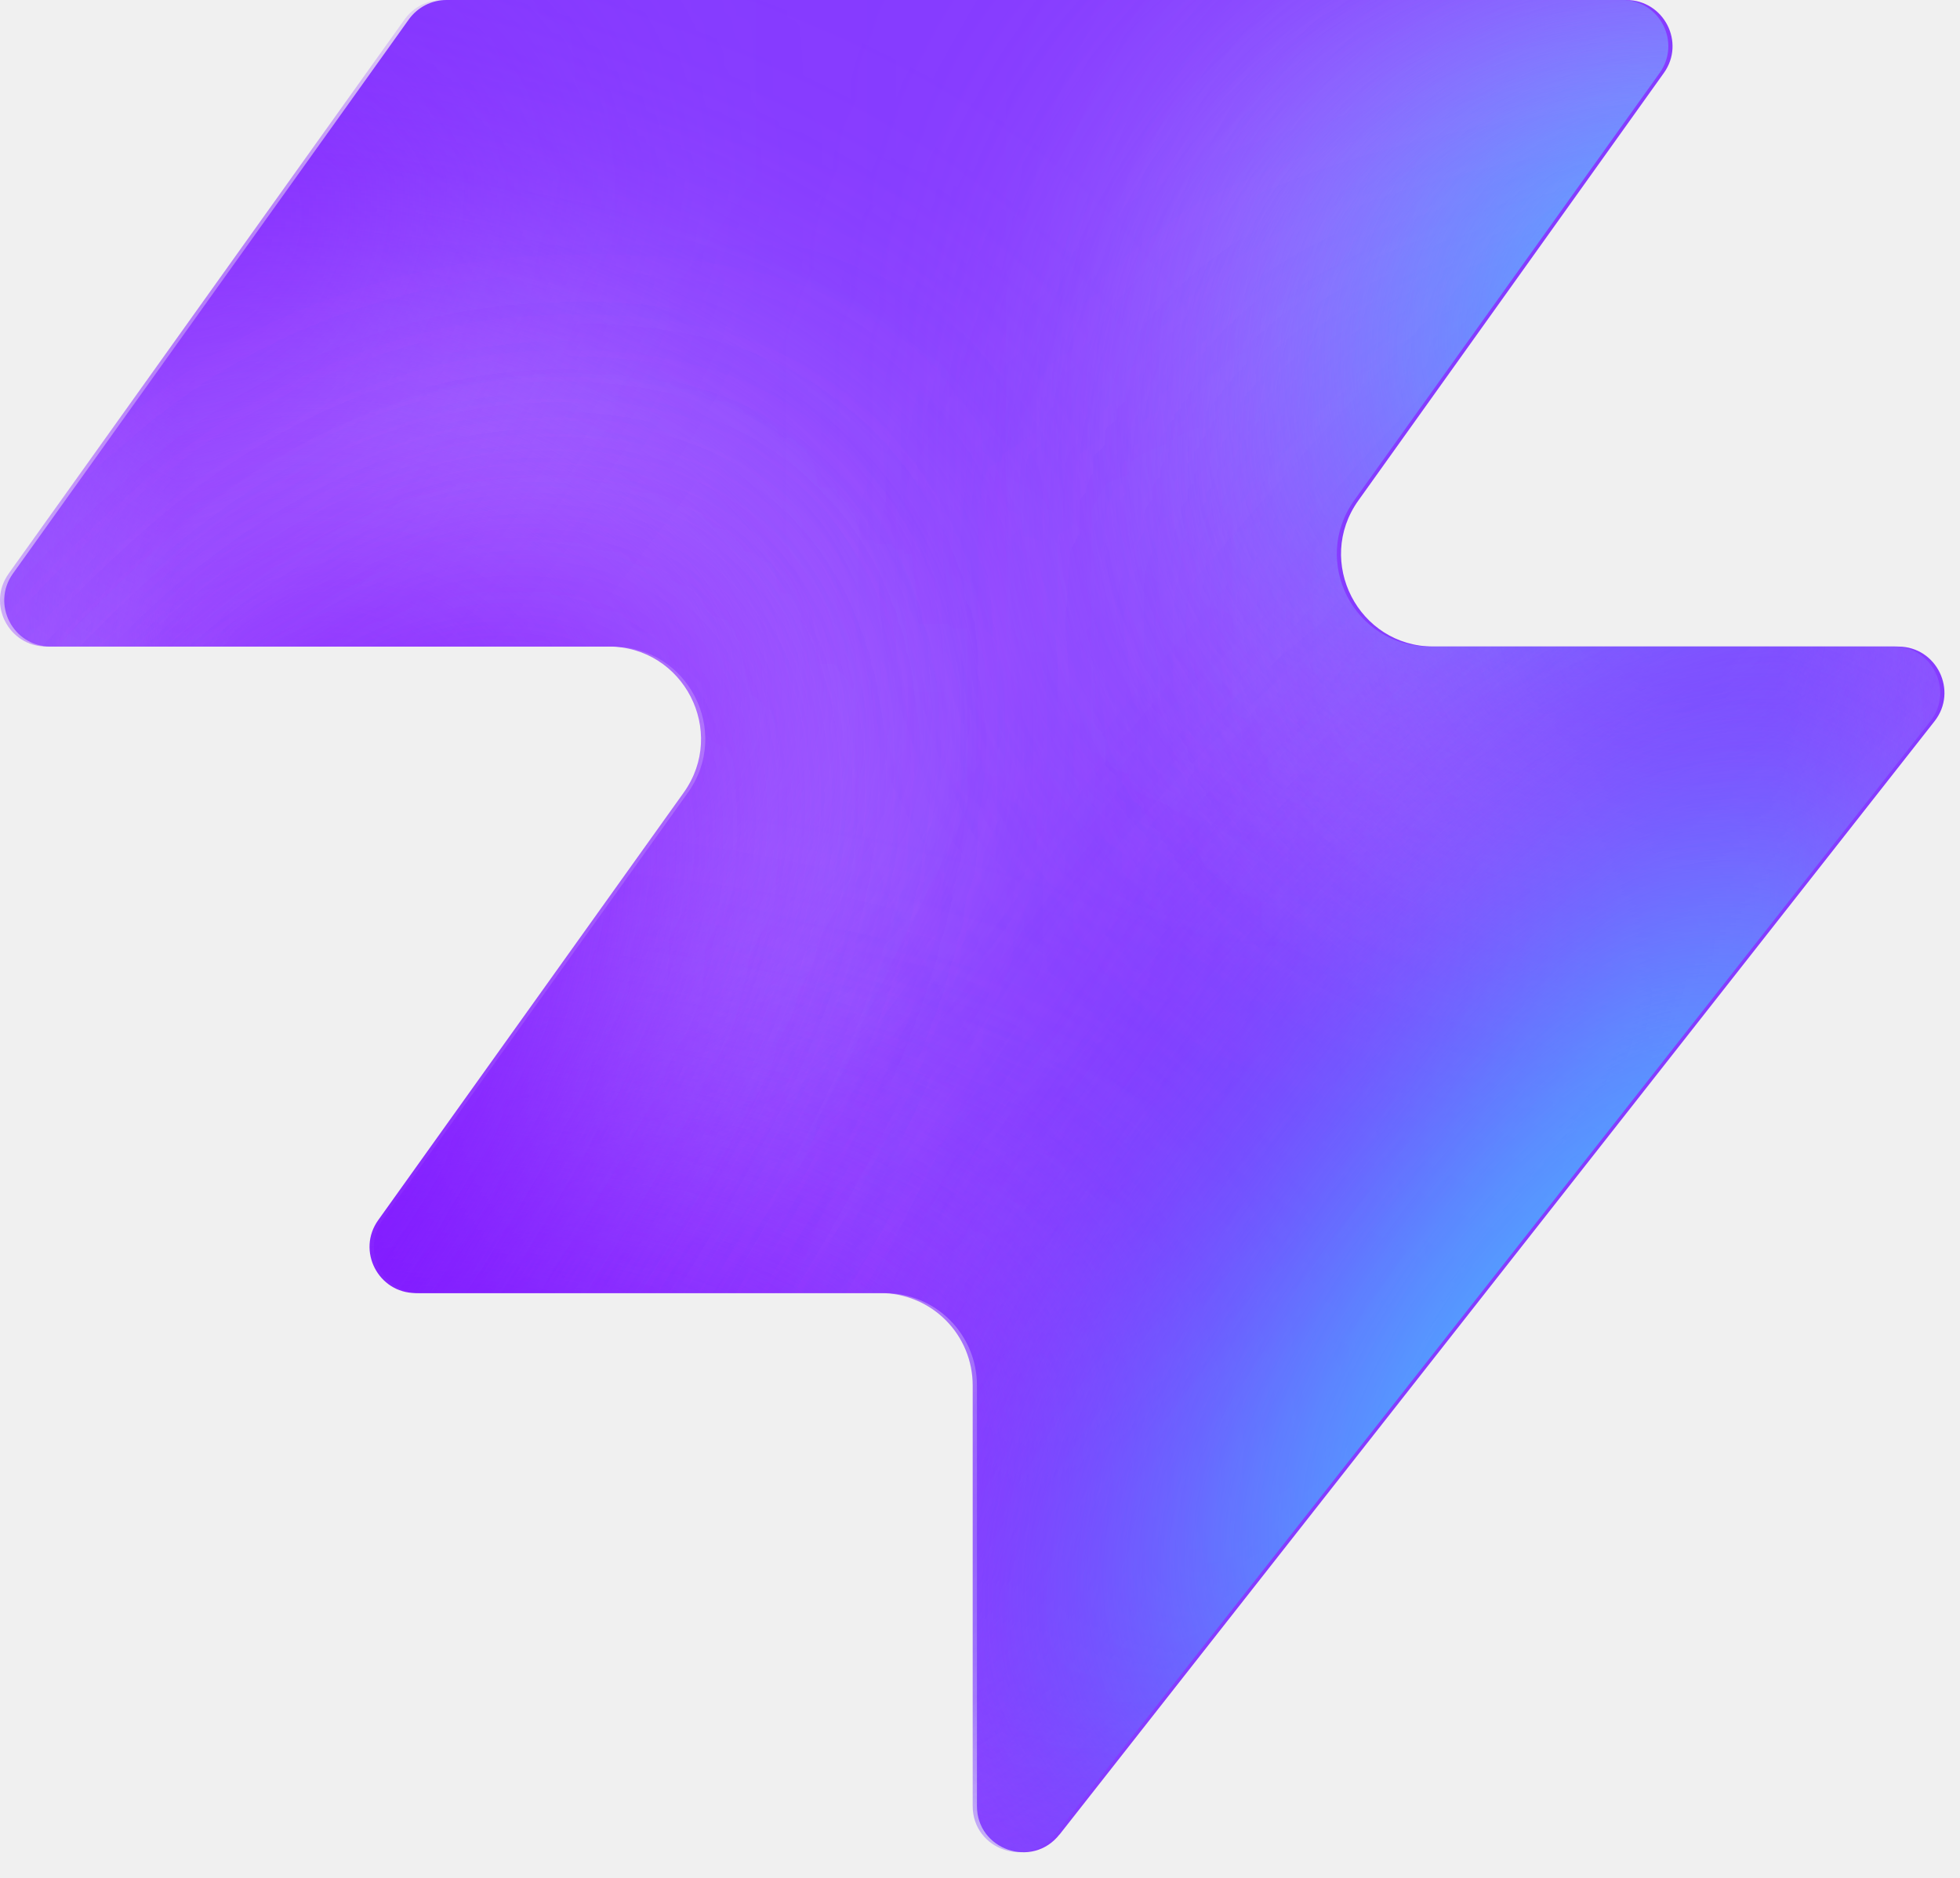
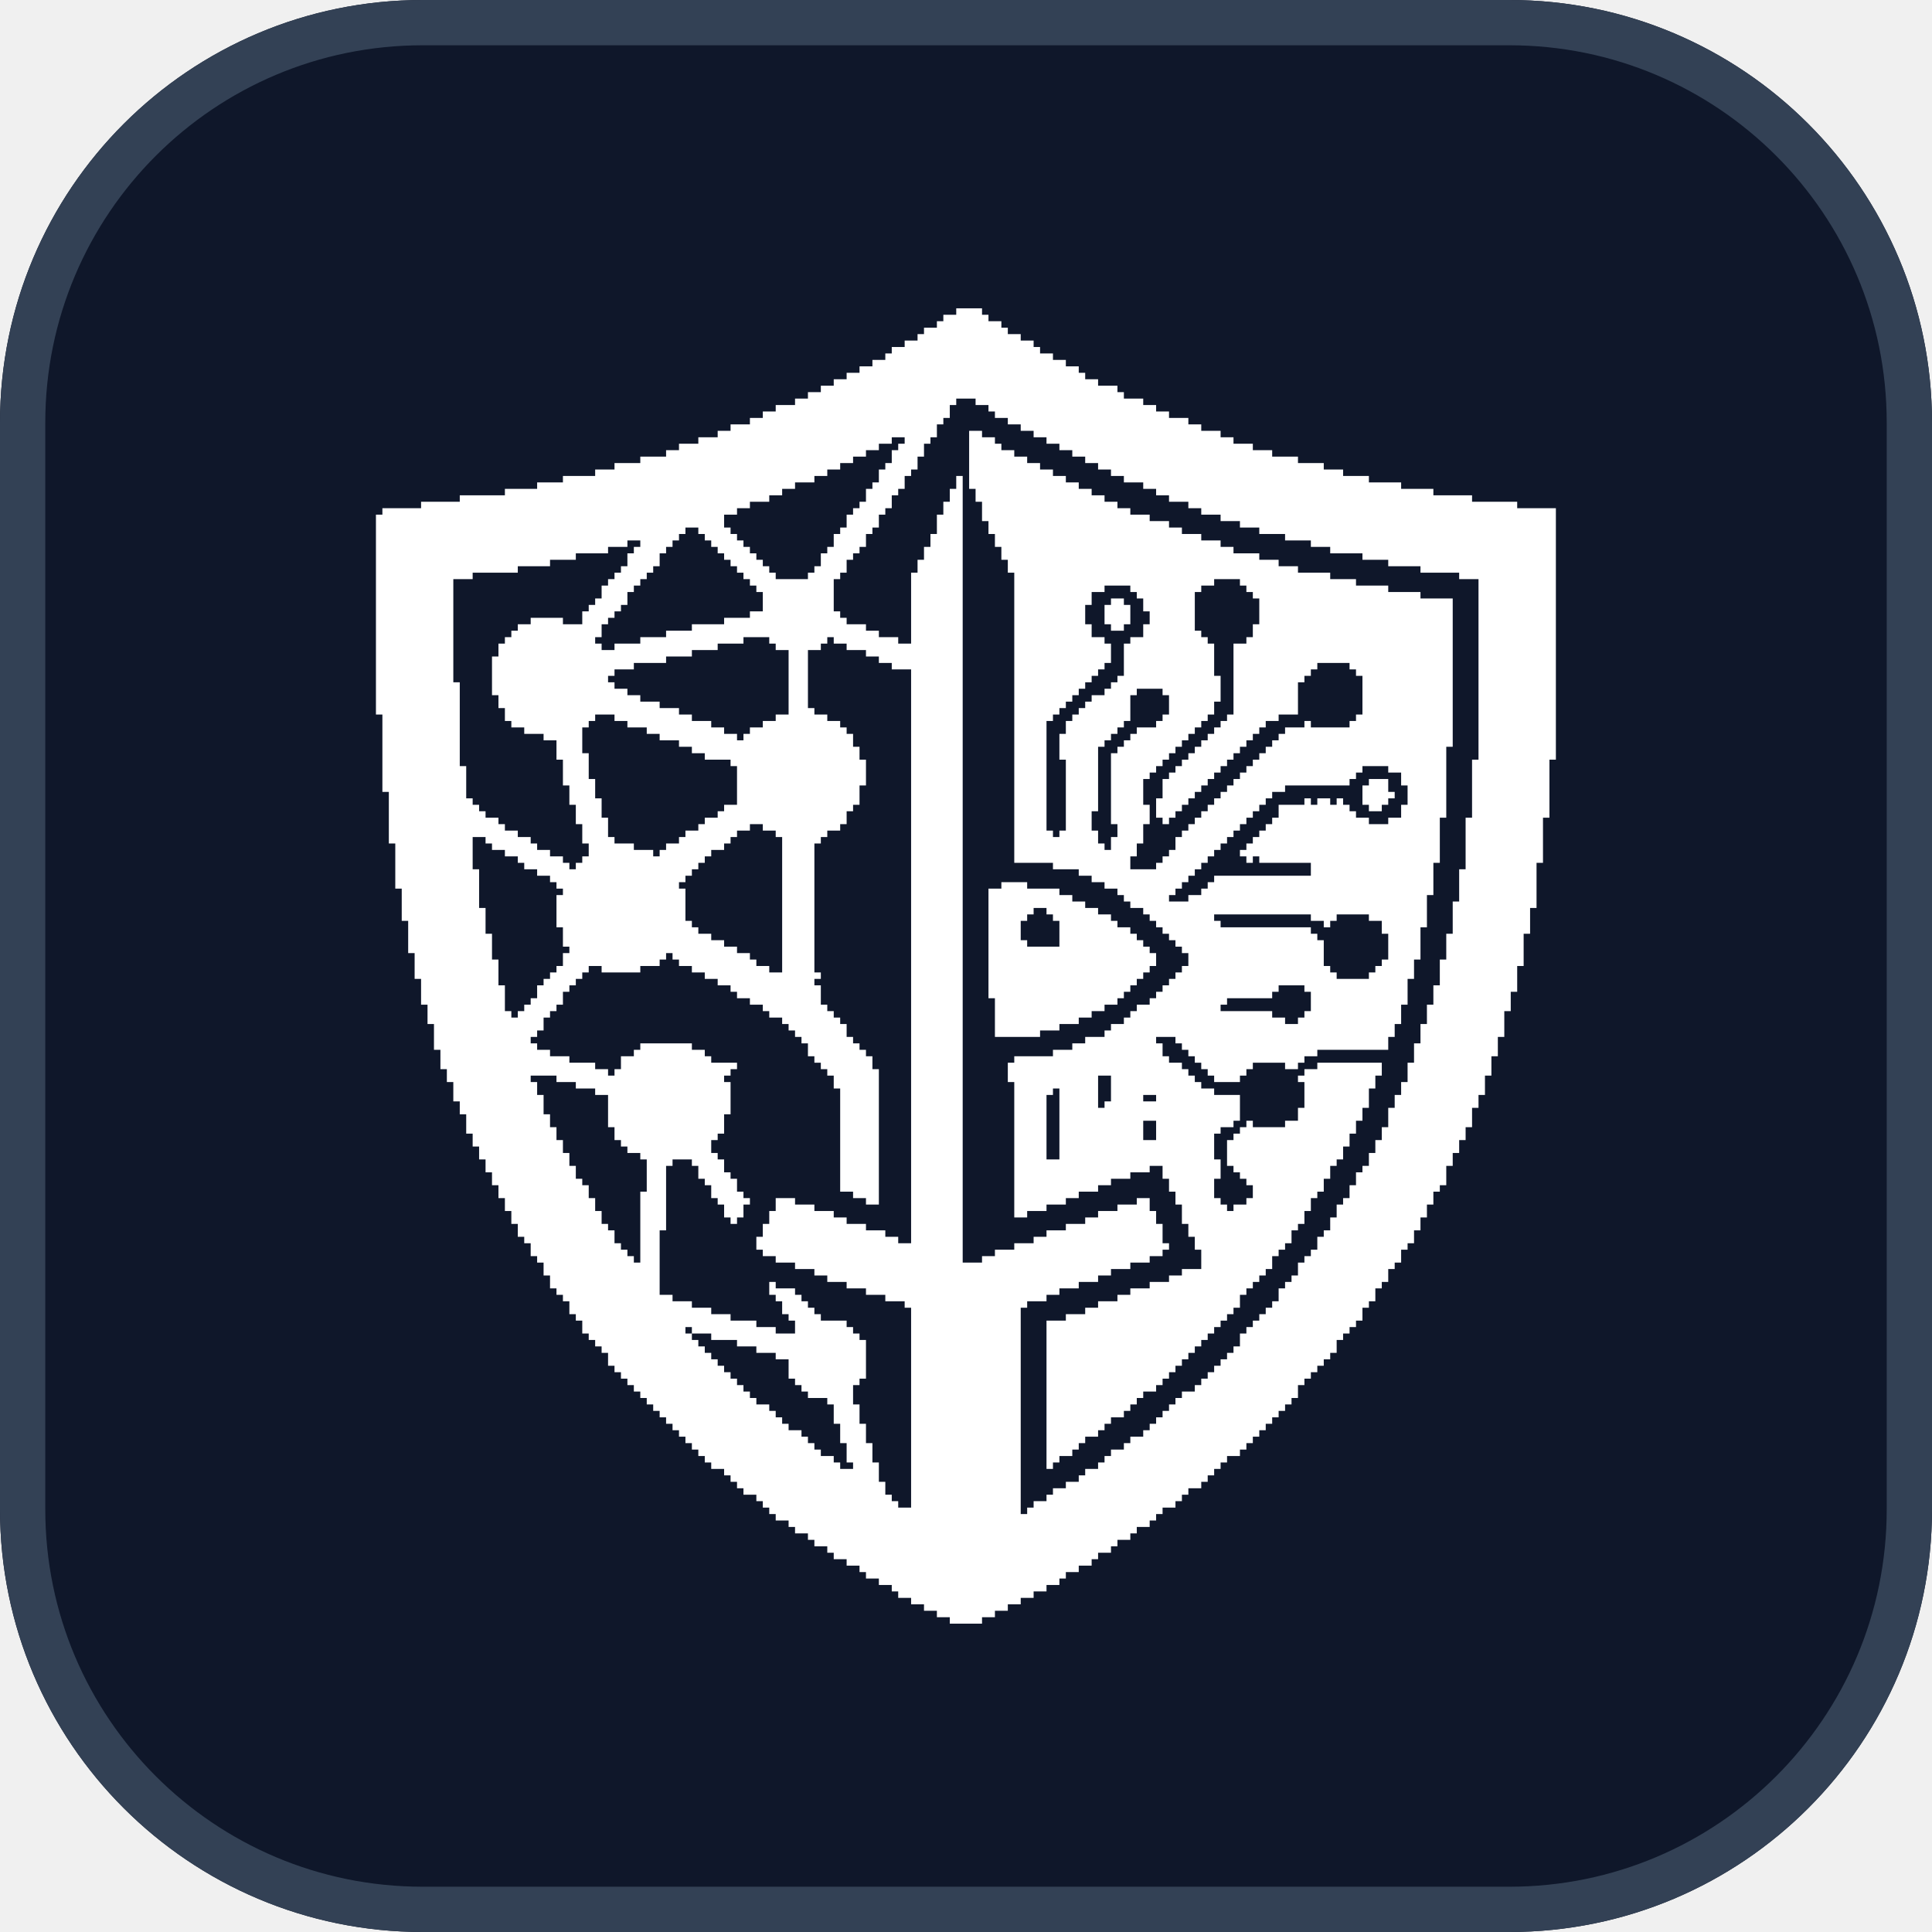
- <svg xmlns="http://www.w3.org/2000/svg" width="48" height="46" fill="none" viewBox="0 0 48 46">
-   <path fill="#863bff" d="M25.946 44.938c-.664.845-2.021.375-2.021-.698V33.937a2.26 2.26 0 0 0-2.262-2.262H10.287c-.92 0-1.456-1.04-.92-1.788l7.48-10.471c1.07-1.497 0-3.578-1.842-3.578H1.237c-.92 0-1.456-1.04-.92-1.788L10.013.474c.214-.297.556-.474.92-.474h28.894c.92 0 1.456 1.04.92 1.788l-7.48 10.471c-1.07 1.498 0 3.579 1.842 3.579h11.377c.943 0 1.473 1.088.89 1.83L25.947 44.94z" style="fill:#863bff;fill:color(display-p3 .525 .23 1);fill-opacity:1" />
-   <mask id="a" width="48" height="46" x="0" y="0" maskUnits="userSpaceOnUse" style="mask-type:alpha">
-     <path fill="#000" d="M25.842 44.938c-.664.844-2.021.375-2.021-.698V33.937a2.26 2.26 0 0 0-2.262-2.262H10.183c-.92 0-1.456-1.04-.92-1.788l7.48-10.471c1.07-1.498 0-3.579-1.842-3.579H1.133c-.92 0-1.456-1.04-.92-1.787L9.91.473c.214-.297.556-.474.92-.474h28.894c.92 0 1.456 1.04.92 1.788l-7.48 10.471c-1.07 1.498 0 3.578 1.842 3.578h11.377c.943 0 1.473 1.088.89 1.832L25.843 44.94z" style="fill:#000;fill-opacity:1" />
-   </mask>
-   <g mask="url(#a)">
-     <g filter="url(#b)">
-       <ellipse cx="5.508" cy="14.704" fill="#ede6ff" rx="5.508" ry="14.704" style="fill:#ede6ff;fill:color(display-p3 .927 .903 1);fill-opacity:1" transform="matrix(.00324 1 1 -.00324 -4.47 31.516)" />
-     </g>
-     <g filter="url(#c)">
-       <ellipse cx="10.399" cy="29.851" fill="#ede6ff" rx="10.399" ry="29.851" style="fill:#ede6ff;fill:color(display-p3 .927 .903 1);fill-opacity:1" transform="matrix(.00324 1 1 -.00324 -39.328 7.883)" />
-     </g>
-     <g filter="url(#d)">
-       <ellipse cx="5.508" cy="30.487" fill="#7e14ff" rx="5.508" ry="30.487" style="fill:#7e14ff;fill:color(display-p3 .492 .077 1);fill-opacity:1" transform="rotate(89.814 -25.913 -14.639)scale(1 -1)" />
-     </g>
-     <g filter="url(#e)">
-       <ellipse cx="5.508" cy="30.599" fill="#7e14ff" rx="5.508" ry="30.599" style="fill:#7e14ff;fill:color(display-p3 .492 .077 1);fill-opacity:1" transform="rotate(89.814 -32.644 -3.334)scale(1 -1)" />
-     </g>
-     <g filter="url(#f)">
-       <ellipse cx="5.508" cy="30.599" fill="#7e14ff" rx="5.508" ry="30.599" style="fill:#7e14ff;fill:color(display-p3 .492 .077 1);fill-opacity:1" transform="matrix(.00324 1 1 -.00324 -34.34 30.47)" />
-     </g>
-     <g filter="url(#g)">
-       <ellipse cx="14.072" cy="22.078" fill="#ede6ff" rx="14.072" ry="22.078" style="fill:#ede6ff;fill:color(display-p3 .927 .903 1);fill-opacity:1" transform="rotate(93.35 24.506 48.493)scale(-1 1)" />
-     </g>
-     <g filter="url(#h)">
-       <ellipse cx="3.47" cy="21.501" fill="#7e14ff" rx="3.47" ry="21.501" style="fill:#7e14ff;fill:color(display-p3 .492 .077 1);fill-opacity:1" transform="rotate(89.009 28.708 47.59)scale(-1 1)" />
-     </g>
-     <g filter="url(#i)">
-       <ellipse cx="3.47" cy="21.501" fill="#7e14ff" rx="3.47" ry="21.501" style="fill:#7e14ff;fill:color(display-p3 .492 .077 1);fill-opacity:1" transform="rotate(89.009 28.708 47.59)scale(-1 1)" />
-     </g>
-     <g filter="url(#j)">
-       <ellipse cx=".387" cy="8.972" fill="#7e14ff" rx="4.407" ry="29.108" style="fill:#7e14ff;fill:color(display-p3 .492 .077 1);fill-opacity:1" transform="rotate(39.51 .387 8.972)" />
-     </g>
-     <g filter="url(#k)">
-       <ellipse cx="47.523" cy="-6.092" fill="#7e14ff" rx="4.407" ry="29.108" style="fill:#7e14ff;fill:color(display-p3 .492 .077 1);fill-opacity:1" transform="rotate(37.892 47.523 -6.092)" />
-     </g>
-     <g filter="url(#l)">
-       <ellipse cx="41.412" cy="6.333" fill="#47bfff" rx="5.971" ry="9.665" style="fill:#47bfff;fill:color(display-p3 .28 .748 1);fill-opacity:1" transform="rotate(37.892 41.412 6.333)" />
-     </g>
-     <g filter="url(#m)">
-       <ellipse cx="-1.879" cy="38.332" fill="#7e14ff" rx="4.407" ry="29.108" style="fill:#7e14ff;fill:color(display-p3 .492 .077 1);fill-opacity:1" transform="rotate(37.892 -1.88 38.332)" />
-     </g>
-     <g filter="url(#n)">
-       <ellipse cx="-1.879" cy="38.332" fill="#7e14ff" rx="4.407" ry="29.108" style="fill:#7e14ff;fill:color(display-p3 .492 .077 1);fill-opacity:1" transform="rotate(37.892 -1.88 38.332)" />
-     </g>
-     <g filter="url(#o)">
-       <ellipse cx="35.651" cy="29.907" fill="#7e14ff" rx="4.407" ry="29.108" style="fill:#7e14ff;fill:color(display-p3 .492 .077 1);fill-opacity:1" transform="rotate(37.892 35.651 29.907)" />
-     </g>
-     <g filter="url(#p)">
-       <ellipse cx="38.418" cy="32.4" fill="#47bfff" rx="5.971" ry="15.297" style="fill:#47bfff;fill:color(display-p3 .28 .748 1);fill-opacity:1" transform="rotate(37.892 38.418 32.4)" />
-     </g>
+ <svg xmlns="http://www.w3.org/2000/svg" viewBox="0 0 64 64" fill="none">
+   <rect width="64" height="64" rx="14" fill="#0f172a" />
+   <rect x="0.75" y="0.75" width="62.5" height="62.5" rx="13.25" stroke="#334155" stroke-width="1.5" />
+   <g transform="translate(12.24, 10.0) scale(0.21359)" fill="#ffffff">
+     <path d="M91,1h4v14h-4zM89,2h2v14h-2zM95,2h1v14h-1zM88,3h1v16h-1zM96,3h2v14h-2zM86,4h2v17h-2zM98,4h1v14h-1zM85,5h1v19h-1zM99,5h2v14h-2zM83,6h2v20h-2zM101,6h2v14h-2zM81,7h2v14h-2zM103,7h1v14h-1zM80,8h1v14h-1zM104,8h2v13h-2zM78,9h2v13h-2zM106,9h2v13h-2zM76,10h2v13h-2zM108,10h2v13h-2zM74,11h2v13h-2zM110,11h1v13h-1zM72,12h2v13h-2zM111,12h2v13h-2zM70,13h2v13h-2zM113,13h3v13h-3zM68,14h2v13h-2zM116,14h1v13h-1zM66,15h2v13h-2zM94,15h1v1h-1zM117,15h3v13h-3zM63,16h3v13h-3zM89,16h1v2h-1zM120,16h2v13h-2zM61,17h2v13h-2zM97,17h1v1h-1zM122,17h2v13h-2zM59,18h2v13h-2zM124,18h3v13h-3zM56,19h3v13h-3zM127,19h2v13h-2zM54,20h2v13h-2zM93,20h2v9h-2zM129,20h3v13h-3zM51,21h3v15h-3zM86,21h1v1h-1zM95,21h2v13h-2zM105,21h1v1h-1zM132,21h2v13h-2zM48,22h3v13h-3zM78,22h1v1h-1zM82,22h1v7h-1zM97,22h1v16h-1zM107,22h1v1h-1zM134,22h3v12h-3zM46,23h2v14h-2zM76,23h1v1h-1zM81,23h1v7h-1zM98,23h2v17h-2zM109,23h1v1h-1zM137,23h3v12h-3zM42,24h4v15h-4zM74,24h1v1h-1zM100,24h2v63h-2zM140,24h4v12h-4zM38,25h4v12h-4zM72,25h1v1h-1zM80,25h1v7h-1zM102,25h2v62h-2zM144,25h4v12h-4zM35,26h3v12h-3zM70,26h1v1h-1zM79,26h1v7h-1zM83,26h1v1h-1zM104,26h2v39h-2zM115,26h1v1h-1zM148,26h3v12h-3zM30,27h5v12h-5zM68,27h1v1h-1zM91,27h1v178h-1zM106,27h2v36h-2zM151,27h4v12h-4zM26,28h4v12h-4zM78,28h1v7h-1zM108,28h2v33h-2zM155,28h5v12h-5zM21,29h5v12h-5zM63,29h1v1h-1zM77,29h1v7h-1zM90,29h1v176h-1zM94,29h1v2h-1zM110,29h2v18h-2zM160,29h5v12h-5zM14,30h7v12h-7zM61,30h1v1h-1zM112,30h2v15h-2zM165,30h6v12h-6zM8,31h6v12h-6zM76,31h1v7h-1zM89,31h1v173h-1zM114,31h2v13h-2zM171,31h7v12h-7zM2,32h6v44h-6zM56,32h1v1h-1zM75,32h1v7h-1zM116,32h2v12h-2zM178,32h6v39h-6zM1,33h1v31h-1zM54,33h1v6h-1zM74,33h1v7h-1zM88,33h1v171h-1zM118,33h3v12h-3zM96,34h1v2h-1zM121,34h3v26h-3zM135,34h2v1h-2zM48,35h1v1h-1zM55,35h1v5h-1zM73,35h1v7h-1zM124,35h2v34h-2zM138,35h2v1h-2zM52,36h2v1h-2zM56,36h1v5h-1zM72,36h1v7h-1zM87,36h1v167h-1zM126,36h3v9h-3zM142,36h2v1h-2zM38,37h2v1h-2zM46,37h1v1h-1zM53,37h1v1h-1zM57,37h1v5h-1zM129,37h3v6h-3zM146,37h2v1h-2zM35,38h2v1h-2zM41,38h1v6h-1zM58,38h1v5h-1zM71,38h1v14h-1zM86,38h1v165h-1zM132,38h2v5h-2zM149,38h2v1h-2zM30,39h2v1h-2zM40,39h1v6h-1zM42,39h3v2h-3zM59,39h1v5h-1zM70,39h1v14h-1zM134,39h4v4h-4zM154,39h1v1h-1zM26,40h2v1h-2zM60,40h1v5h-1zM85,40h1v162h-1zM99,40h1v2h-1zM138,40h3v25h-3zM158,40h2v1h-2zM21,41h2v1h-2zM39,41h1v6h-1zM42,41h2v1h-2zM61,41h1v11h-1zM69,41h1v13h-1zM141,41h3v23h-3zM163,41h2v1h-2zM14,42h2v1h-2zM38,42h1v6h-1zM42,42h1v1h-1zM62,42h1v11h-1zM68,42h1v12h-1zM84,42h1v160h-1zM144,42h5v14h-5zM169,42h2v1h-2zM8,43h5v66h-5zM37,43h1v6h-1zM63,43h5v11h-5zM129,43h2v1h-2zM135,43h3v1h-3zM149,43h4v13h-4zM172,43h6v64h-6zM36,44h1v6h-1zM136,44h2v1h-2zM153,44h5v14h-5zM119,45h2v1h-2zM126,45h2v22h-2zM137,45h1v1h-1zM158,45h5v28h-5zM35,46h1v6h-1zM115,46h2v5h-2zM120,46h1v2h-1zM163,46h5v23h-5zM34,47h1v18h-1zM110,47h1v13h-1zM114,47h1v3h-1zM117,47h1v3h-1zM33,48h1v18h-1zM59,48h2v4h-2zM72,48h1v5h-1zM25,49h5v18h-5zM55,49h4v3h-4zM73,49h1v4h-1zM23,50h2v16h-2zM30,50h3v25h-3zM50,50h5v3h-5zM74,50h3v4h-3zM111,50h1v9h-1zM120,50h1v10h-1zM137,50h1v17h-1zM22,51h1v15h-1zM46,51h4v4h-4zM77,51h2v4h-2zM128,51h1v15h-1zM21,52h1v13h-1zM42,52h4v4h-4zM55,52h3v1h-3zM79,52h3v4h-3zM112,52h2v5h-2zM118,52h2v8h-2zM129,52h1v13h-1zM136,52h1v16h-1zM20,53h1v10h-1zM35,53h1v11h-1zM38,53h4v3h-4zM50,53h4v1h-4zM82,53h2v4h-2zM114,53h1v3h-1zM117,53h1v12h-1zM130,53h1v11h-1zM134,53h2v16h-2zM36,54h2v4h-2zM65,54h3v59h-3zM19,55h1v6h-1zM38,56h3v1h-3zM81,56h1v1h-1zM144,56h3v1h-3zM152,56h1v1h-1zM112,57h1v1h-1zM144,57h2v1h-2zM36,58h1v6h-1zM116,58h1v8h-1zM131,58h1v4h-1zM144,58h1v1h-1zM154,58h4v14h-4zM13,59h1v65h-1zM37,59h1v5h-1zM115,59h1v8h-1zM38,60h2v5h-2zM114,60h1v8h-1zM118,60h1v1h-1zM123,60h1v1h-1zM40,61h2v5h-2zM108,61h1v1h-1zM112,61h2v8h-2zM42,62h3v4h-3zM111,62h1v27h-1zM45,63h3v5h-3zM68,63h1v54h-1zM106,63h1v1h-1zM110,63h1v26h-1zM48,64h2v5h-2zM63,64h2v19h-2zM69,64h2v19h-2zM109,64h1v24h-1zM123,64h1v7h-1zM133,64h1v7h-1zM153,64h1v9h-1zM50,65h3v5h-3zM61,65h2v17h-2zM71,65h2v17h-2zM104,65h1v22h-1zM108,65h1v23h-1zM122,65h1v7h-1zM132,65h1v7h-1zM138,65h1v1h-1zM145,65h1v10h-1zM152,65h1v9h-1zM24,66h1v1h-1zM43,66h2v1h-2zM53,66h2v5h-2zM59,66h2v15h-2zM73,66h1v15h-1zM119,66h3v7h-3zM131,66h1v7h-1zM142,66h3v9h-3zM146,66h6v9h-6zM27,67h3v1h-3zM55,67h2v4h-2zM58,67h1v15h-1zM74,67h1v12h-1zM107,67h1v4h-1zM118,67h1v19h-1zM126,67h1v1h-1zM130,67h1v7h-1zM141,67h1v9h-1zM29,68h1v3h-1zM57,68h1v14h-1zM117,68h1v25h-1zM129,68h1v7h-1zM140,68h1v8h-1zM75,69h1v9h-1zM112,69h1v10h-1zM116,69h1v23h-1zM124,69h1v1h-1zM128,69h1v7h-1zM134,69h1v1h-1zM139,69h1v8h-1zM163,69h4v11h-4zM33,70h1v14h-1zM52,70h1v1h-1zM115,70h1v11h-1zM127,70h1v7h-1zM138,70h1v8h-1zM56,71h1v1h-1zM76,71h1v4h-1zM126,71h1v7h-1zM137,71h1v8h-1zM171,71h1v54h-1zM178,71h5v9h-5zM14,72h1v54h-1zM125,72h1v7h-1zM136,72h1v8h-1zM119,73h2v1h-2zM124,73h1v7h-1zM135,73h1v8h-1zM160,73h3v2h-3zM34,74h1v29h-1zM119,74h1v10h-1zM123,74h1v7h-1zM134,74h1v8h-1zM155,74h3v4h-3zM31,75h2v3h-2zM133,75h1v8h-1zM154,75h1v3h-1zM161,75h2v27h-2zM3,76h5v8h-5zM132,76h1v8h-1zM158,76h1v1h-1zM15,77h1v52h-1zM35,77h1v26h-1zM122,77h1v3h-1zM131,77h1v8h-1zM145,77h1v10h-1zM147,77h2v19h-2zM150,77h1v18h-1zM16,78h1v5h-1zM32,78h1v3h-1zM55,78h2v5h-2zM120,78h1v3h-1zM130,78h1v8h-1zM141,78h4v9h-4zM146,78h1v18h-1zM149,78h1v18h-1zM151,78h1v17h-1zM155,78h2v1h-2zM160,78h1v31h-1zM17,79h1v4h-1zM54,79h1v6h-1zM129,79h1v8h-1zM152,79h1v16h-1zM18,80h2v4h-2zM36,80h1v24h-1zM52,80h2v5h-2zM128,80h1v8h-1zM140,80h1v7h-1zM153,80h2v15h-2zM158,80h2v32h-2zM163,80h3v7h-3zM170,80h1v48h-1zM178,80h4v7h-4zM20,81h1v4h-1zM51,81h1v6h-1zM127,81h1v8h-1zM139,81h1v6h-1zM155,81h3v15h-3zM21,82h2v4h-2zM49,82h2v6h-2zM105,82h1v5h-1zM107,82h1v6h-1zM112,82h1v8h-1zM126,82h1v8h-1zM138,82h1v5h-1zM23,83h2v4h-2zM37,83h1v21h-1zM48,83h1v7h-1zM55,83h1v1h-1zM64,83h1v29h-1zM69,83h1v1h-1zM106,83h1v5h-1zM115,83h1v8h-1zM125,83h1v8h-1zM137,83h1v3h-1zM4,84h4v7h-4zM19,84h1v1h-1zM25,84h1v4h-1zM38,84h3v20h-3zM46,84h2v17h-2zM113,84h1v6h-1zM136,84h1v3h-1zM26,85h2v4h-2zM41,85h3v18h-3zM45,85h1v17h-1zM52,85h1v1h-1zM114,85h1v6h-1zM124,85h1v7h-1zM135,85h1v1h-1zM28,86h2v4h-2zM33,86h1v18h-1zM44,86h1v17h-1zM123,86h1v12h-1zM24,87h1v1h-1zM30,87h1v13h-1zM32,87h1v18h-1zM122,87h1v10h-1zM163,87h2v5h-2zM178,87h3v7h-3zM16,88h1v43h-1zM31,88h1v18h-1zM49,88h1v1h-1zM118,88h4v6h-4zM169,88h1v42h-1zM131,89h15v6h-15zM29,90h1v1h-1zM98,90h4v6h-4zM130,90h1v30h-1zM5,91h3v5h-3zM48,91h1v12h-1zM96,91h2v17h-2zM102,91h5v3h-5zM129,91h1v28h-1zM29,92h1v5h-1zM107,92h2v20h-2zM127,92h2v25h-2zM163,92h1v5h-1zM109,93h2v18h-2zM124,93h3v6h-3zM168,93h1v39h-1zM17,94h1v39h-1zM102,94h1v1h-1zM105,94h2v1h-2zM111,94h2v16h-2zM120,94h2v1h-2zM178,94h2v4h-2zM106,95h1v1h-1zM113,95h2v14h-2zM121,95h1v1h-1zM6,96h2v5h-2zM49,96h1v7h-1zM98,96h3v18h-3zM115,96h1v13h-1zM131,96h1v25h-1zM148,96h1v1h-1zM157,96h1v2h-1zM50,97h1v7h-1zM116,97h2v10h-2zM132,97h14v9h-14zM18,98h1v37h-1zM51,98h2v6h-2zM118,98h1v8h-1zM146,98h1v19h-1zM167,98h1v36h-1zM178,98h1v5h-1zM53,99h2v6h-2zM101,99h1v15h-1zM119,99h1v6h-1zM125,99h2v1h-2zM147,99h1v17h-1zM55,100h2v6h-2zM102,100h5v13h-5zM120,100h1v4h-1zM126,100h1v1h-1zM7,101h1v4h-1zM30,101h1v6h-1zM47,101h1v1h-1zM57,101h2v7h-2zM121,101h1v2h-1zM19,102h1v35h-1zM59,102h1v7h-1zM157,102h1v14h-1zM161,102h1v3h-1zM166,102h1v35h-1zM29,103h1v6h-1zM41,103h1v1h-1zM60,103h2v6h-2zM126,103h1v13h-1zM148,103h1v13h-1zM156,103h1v13h-1zM28,104h1v6h-1zM52,104h1v1h-1zM62,104h2v7h-2zM69,104h1v1h-1zM125,104h1v11h-1zM149,104h1v12h-1zM155,104h1v12h-1zM27,105h1v6h-1zM54,105h1v1h-1zM124,105h1v9h-1zM150,105h5v11h-5zM20,106h1v33h-1zM26,106h1v7h-1zM56,106h1v1h-1zM69,106h1v12h-1zM123,106h1v8h-1zM132,106h9v1h-9zM145,106h1v1h-1zM165,106h1v32h-1zM116,107h1v1h-1zM122,107h1v7h-1zM132,107h8v1h-8zM172,107h5v3h-5zM25,108h1v6h-1zM97,108h1v6h-1zM121,108h1v15h-1zM132,108h1v1h-1zM9,109h4v3h-4zM24,109h1v37h-1zM61,109h1v1h-1zM70,109h1v10h-1zM113,109h1v1h-1zM119,109h2v14h-2zM164,109h1v31h-1zM21,110h1v31h-1zM23,110h1v35h-1zM71,110h1v10h-1zM111,110h1v1h-1zM118,110h1v25h-1zM132,110h8v8h-8zM145,110h1v7h-1zM172,110h4v4h-4zM22,111h1v32h-1zM72,111h1v11h-1zM109,111h1v1h-1zM117,111h1v25h-1zM140,111h2v7h-2zM144,111h1v7h-1zM10,112h3v4h-3zM73,112h1v26h-1zM115,112h2v24h-2zM142,112h2v7h-2zM158,112h1v2h-1zM163,112h1v30h-1zM66,113h2v1h-2zM102,113h2v1h-2zM114,113h1v7h-1zM67,114h1v1h-1zM74,114h1v24h-1zM111,114h3v6h-3zM172,114h3v3h-3zM25,115h1v5h-1zM42,115h8v18h-8zM75,115h1v24h-1zM109,115h2v23h-2zM122,115h1v19h-1zM162,115h1v29h-1zM11,116h2v3h-2zM26,116h2v4h-2zM41,116h1v16h-1zM50,116h2v18h-2zM76,116h1v23h-1zM106,116h3v6h-3zM28,117h3v3h-3zM39,117h2v14h-2zM52,117h1v20h-1zM77,117h1v23h-1zM100,117h6v6h-6zM123,117h1v19h-1zM128,117h1v1h-1zM172,117h2v3h-2zM31,118h4v3h-4zM53,118h4v1h-4zM99,118h1v3h-1zM124,118h2v20h-2zM132,118h5v1h-5zM147,118h10v2h-10zM161,118h1v28h-1zM12,119h1v2h-1zM35,119h2v4h-2zM38,119h1v11h-1zM53,119h3v1h-3zM78,119h1v21h-1zM126,119h1v24h-1zM132,119h4v1h-4zM145,119h2v20h-2zM29,120h2v1h-2zM37,120h1v8h-1zM53,120h2v9h-2zM111,120h2v18h-2zM127,120h1v25h-1zM132,120h3v1h-3zM144,120h1v1h-1zM147,120h9v2h-9zM172,120h1v3h-1zM25,121h1v27h-1zM32,121h3v1h-3zM55,121h1v5h-1zM128,121h1v26h-1zM160,121h1v26h-1zM107,122h2v17h-2zM129,122h2v38h-2zM147,122h8v3h-8zM26,123h1v26h-1zM100,123h5v18h-5zM119,123h1v12h-1zM131,123h4v4h-4zM159,123h1v26h-1zM114,124h1v13h-1zM120,124h2v3h-2zM113,125h1v12h-1zM144,125h1v18h-1zM147,125h7v2h-7zM158,125h1v25h-1zM27,126h1v25h-1zM131,127h3v1h-3zM136,127h1v10h-1zM142,127h2v17h-2zM147,127h6v2h-6zM28,128h1v25h-1zM131,128h1v1h-1zM135,128h1v8h-1zM137,128h5v19h-5zM157,128h1v24h-1zM53,129h1v1h-1zM134,129h1v6h-1zM147,129h5v2h-5zM29,130h1v24h-1zM120,130h2v4h-2zM133,130h1v4h-1zM156,130h1v23h-1zM40,131h1v1h-1zM147,131h4v2h-4zM30,132h1v23h-1zM53,132h1v7h-1zM155,132h1v23h-1zM43,133h4v1h-4zM54,133h1v7h-1zM105,133h2v7h-2zM131,133h1v3h-1zM147,133h3v1h-3zM31,134h1v23h-1zM43,134h3v10h-3zM51,134h1v2h-1zM120,134h1v1h-1zM147,134h2v2h-2zM154,134h1v22h-1zM55,135h1v7h-1zM153,135h1v23h-1zM32,136h1v22h-1zM56,136h1v7h-1zM147,136h1v2h-1zM33,137h1v23h-1zM152,137h1v22h-1zM42,138h1v32h-1zM57,138h1v4h-1zM109,138h1v1h-1zM125,138h1v2h-1zM34,139h1v22h-1zM58,139h1v1h-1zM63,139h3v10h-3zM107,139h1v1h-1zM119,139h2v10h-2zM131,139h1v20h-1zM136,139h1v14h-1zM145,139h1v2h-1zM151,139h1v21h-1zM66,140h3v10h-3zM116,140h3v9h-3zM132,140h1v18h-1zM134,140h2v14h-2zM150,140h1v21h-1zM35,141h1v21h-1zM62,141h1v7h-1zM69,141h3v10h-3zM100,141h2v1h-2zM113,141h3v9h-3zM121,141h1v7h-1zM133,141h1v16h-1zM72,142h2v10h-2zM111,142h2v10h-2zM149,142h1v21h-1zM36,143h1v20h-1zM61,143h1v5h-1zM74,143h3v10h-3zM108,143h3v9h-3zM122,143h1v5h-1zM37,144h1v21h-1zM43,144h2v27h-2zM77,144h3v10h-3zM105,144h3v9h-3zM142,144h1v2h-1zM148,144h1v20h-1zM60,145h1v2h-1zM80,145h2v10h-2zM103,145h2v10h-2zM147,145h1v20h-1zM38,146h1v20h-1zM82,146h2v9h-2zM100,146h3v9h-3zM123,146h1v1h-1zM39,147h1v20h-1zM97,147h3v55h-3zM137,147h4v1h-4zM146,147h1v19h-1zM40,148h1v20h-1zM95,148h2v56h-2zM137,148h3v2h-3zM145,148h1v19h-1zM41,149h1v20h-1zM92,149h3v56h-3zM116,149h2v1h-2zM144,149h1v19h-1zM113,150h2v1h-2zM126,150h3v12h-3zM137,150h2v1h-2zM71,151h1v1h-1zM124,151h2v14h-2zM137,151h1v1h-1zM143,151h1v19h-1zM62,152h1v2h-1zM108,152h2v1h-2zM121,152h3v15h-3zM142,152h1v19h-1zM63,153h3v2h-3zM105,153h2v1h-2zM118,153h3v16h-3zM141,153h1v19h-1zM45,154h2v19h-2zM66,154h1v14h-1zM116,154h2v18h-2zM134,154h1v2h-1zM47,155h3v4h-3zM64,155h2v2h-2zM67,155h1v14h-1zM83,155h1v1h-1zM100,155h2v1h-2zM113,155h3v18h-3zM140,155h1v18h-1zM50,156h3v4h-3zM68,156h1v14h-1zM100,156h1v46h-1zM111,156h2v20h-2zM139,156h1v18h-1zM53,157h3v4h-3zM65,157h1v1h-1zM69,157h1v13h-1zM108,157h3v20h-3zM138,157h1v18h-1zM56,158h4v3h-4zM70,158h4v12h-4zM105,158h3v21h-3zM137,158h1v18h-1zM47,159h2v16h-2zM60,159h3v4h-3zM74,159h1v21h-1zM136,159h1v18h-1zM49,160h1v17h-1zM63,160h3v4h-3zM75,160h1v8h-1zM129,160h1v1h-1zM135,160h1v18h-1zM50,161h1v17h-1zM57,161h3v1h-3zM76,161h1v6h-1zM51,162h1v17h-1zM126,162h2v1h-2zM134,162h1v17h-1zM52,163h1v17h-1zM126,163h1v1h-1zM133,163h1v16h-1zM53,164h1v17h-1zM65,164h1v3h-1zM132,164h1v16h-1zM54,165h1v16h-1zM124,165h1v1h-1zM131,165h1v16h-1zM55,166h1v16h-1zM130,166h1v16h-1zM56,167h1v16h-1zM121,167h2v1h-2zM129,167h1v16h-1zM57,168h1v16h-1zM121,168h1v1h-1zM128,168h1v16h-1zM58,169h1v16h-1zM118,169h2v1h-2zM126,169h2v15h-2zM59,170h1v15h-1zM71,170h3v1h-3zM118,170h1v1h-1zM125,170h1v16h-1zM44,171h1v1h-1zM60,171h2v15h-2zM72,171h2v3h-2zM75,171h1v25h-1zM124,171h1v16h-1zM62,172h1v16h-1zM116,172h1v1h-1zM123,172h1v15h-1zM46,173h1v1h-1zM63,173h1v16h-1zM113,173h2v1h-2zM122,173h1v15h-1zM64,174h1v15h-1zM73,174h1v3h-1zM76,174h1v23h-1zM113,174h1v1h-1zM121,174h1v15h-1zM48,175h1v1h-1zM65,175h2v15h-2zM120,175h1v15h-1zM67,176h1v15h-1zM118,176h2v14h-2zM68,177h1v15h-1zM77,177h1v21h-1zM108,177h2v1h-2zM117,177h1v15h-1zM69,178h1v15h-1zM108,178h1v1h-1zM115,178h2v14h-2zM70,179h2v14h-2zM105,179h2v1h-2zM114,179h1v15h-1zM72,180h1v15h-1zM78,180h1v18h-1zM105,180h1v1h-1zM113,180h1v14h-1zM73,181h2v14h-2zM111,181h2v14h-2zM110,182h1v14h-1zM79,183h1v16h-1zM108,183h2v14h-2zM106,184h2v14h-2zM126,184h1v1h-1zM80,185h1v14h-1zM105,185h1v14h-1zM61,186h1v1h-1zM81,186h1v14h-1zM103,186h2v14h-2zM82,187h2v14h-2zM102,187h1v14h-1zM101,188h1v13h-1zM66,190h1v1h-1zM118,190h1v1h-1zM115,192h1v1h-1zM71,193h1v1h-1zM74,195h1v1h-1zM111,195h1v1h-1zM106,198h1v1h-1zM97,202h2v1h-2z" />
  </g>
-   <defs>
-     <filter id="b" width="60.045" height="41.654" x="-19.77" y="16.149" color-interpolation-filters="sRGB" filterUnits="userSpaceOnUse">
-       <feFlood flood-opacity="0" result="BackgroundImageFix" />
-       <feBlend in="SourceGraphic" in2="BackgroundImageFix" result="shape" />
-       <feGaussianBlur result="effect1_foregroundBlur_2002_17158" stdDeviation="7.659" />
-     </filter>
-     <filter id="c" width="90.34" height="51.437" x="-54.613" y="-7.533" color-interpolation-filters="sRGB" filterUnits="userSpaceOnUse">
-       <feFlood flood-opacity="0" result="BackgroundImageFix" />
-       <feBlend in="SourceGraphic" in2="BackgroundImageFix" result="shape" />
-       <feGaussianBlur result="effect1_foregroundBlur_2002_17158" stdDeviation="7.659" />
-     </filter>
-     <filter id="d" width="79.355" height="29.4" x="-49.64" y="2.03" color-interpolation-filters="sRGB" filterUnits="userSpaceOnUse">
-       <feFlood flood-opacity="0" result="BackgroundImageFix" />
-       <feBlend in="SourceGraphic" in2="BackgroundImageFix" result="shape" />
-       <feGaussianBlur result="effect1_foregroundBlur_2002_17158" stdDeviation="4.596" />
-     </filter>
-     <filter id="e" width="79.579" height="29.4" x="-45.045" y="20.029" color-interpolation-filters="sRGB" filterUnits="userSpaceOnUse">
-       <feFlood flood-opacity="0" result="BackgroundImageFix" />
-       <feBlend in="SourceGraphic" in2="BackgroundImageFix" result="shape" />
-       <feGaussianBlur result="effect1_foregroundBlur_2002_17158" stdDeviation="4.596" />
-     </filter>
-     <filter id="f" width="79.579" height="29.4" x="-43.513" y="21.178" color-interpolation-filters="sRGB" filterUnits="userSpaceOnUse">
-       <feFlood flood-opacity="0" result="BackgroundImageFix" />
-       <feBlend in="SourceGraphic" in2="BackgroundImageFix" result="shape" />
-       <feGaussianBlur result="effect1_foregroundBlur_2002_17158" stdDeviation="4.596" />
-     </filter>
-     <filter id="g" width="74.749" height="58.852" x="15.756" y="-17.901" color-interpolation-filters="sRGB" filterUnits="userSpaceOnUse">
-       <feFlood flood-opacity="0" result="BackgroundImageFix" />
-       <feBlend in="SourceGraphic" in2="BackgroundImageFix" result="shape" />
-       <feGaussianBlur result="effect1_foregroundBlur_2002_17158" stdDeviation="7.659" />
-     </filter>
-     <filter id="h" width="61.377" height="25.362" x="23.548" y="2.284" color-interpolation-filters="sRGB" filterUnits="userSpaceOnUse">
-       <feFlood flood-opacity="0" result="BackgroundImageFix" />
-       <feBlend in="SourceGraphic" in2="BackgroundImageFix" result="shape" />
-       <feGaussianBlur result="effect1_foregroundBlur_2002_17158" stdDeviation="4.596" />
-     </filter>
-     <filter id="i" width="61.377" height="25.362" x="23.548" y="2.284" color-interpolation-filters="sRGB" filterUnits="userSpaceOnUse">
-       <feFlood flood-opacity="0" result="BackgroundImageFix" />
-       <feBlend in="SourceGraphic" in2="BackgroundImageFix" result="shape" />
-       <feGaussianBlur result="effect1_foregroundBlur_2002_17158" stdDeviation="4.596" />
-     </filter>
-     <filter id="j" width="56.045" height="63.649" x="-27.636" y="-22.853" color-interpolation-filters="sRGB" filterUnits="userSpaceOnUse">
-       <feFlood flood-opacity="0" result="BackgroundImageFix" />
-       <feBlend in="SourceGraphic" in2="BackgroundImageFix" result="shape" />
-       <feGaussianBlur result="effect1_foregroundBlur_2002_17158" stdDeviation="4.596" />
-     </filter>
-     <filter id="k" width="54.814" height="64.646" x="20.116" y="-38.415" color-interpolation-filters="sRGB" filterUnits="userSpaceOnUse">
-       <feFlood flood-opacity="0" result="BackgroundImageFix" />
-       <feBlend in="SourceGraphic" in2="BackgroundImageFix" result="shape" />
-       <feGaussianBlur result="effect1_foregroundBlur_2002_17158" stdDeviation="4.596" />
-     </filter>
-     <filter id="l" width="33.541" height="35.313" x="24.641" y="-11.323" color-interpolation-filters="sRGB" filterUnits="userSpaceOnUse">
-       <feFlood flood-opacity="0" result="BackgroundImageFix" />
-       <feBlend in="SourceGraphic" in2="BackgroundImageFix" result="shape" />
-       <feGaussianBlur result="effect1_foregroundBlur_2002_17158" stdDeviation="4.596" />
-     </filter>
-     <filter id="m" width="54.814" height="64.646" x="-29.286" y="6.009" color-interpolation-filters="sRGB" filterUnits="userSpaceOnUse">
-       <feFlood flood-opacity="0" result="BackgroundImageFix" />
-       <feBlend in="SourceGraphic" in2="BackgroundImageFix" result="shape" />
-       <feGaussianBlur result="effect1_foregroundBlur_2002_17158" stdDeviation="4.596" />
-     </filter>
-     <filter id="n" width="54.814" height="64.646" x="-29.286" y="6.009" color-interpolation-filters="sRGB" filterUnits="userSpaceOnUse">
-       <feFlood flood-opacity="0" result="BackgroundImageFix" />
-       <feBlend in="SourceGraphic" in2="BackgroundImageFix" result="shape" />
-       <feGaussianBlur result="effect1_foregroundBlur_2002_17158" stdDeviation="4.596" />
-     </filter>
-     <filter id="o" width="54.814" height="64.646" x="8.244" y="-2.416" color-interpolation-filters="sRGB" filterUnits="userSpaceOnUse">
-       <feFlood flood-opacity="0" result="BackgroundImageFix" />
-       <feBlend in="SourceGraphic" in2="BackgroundImageFix" result="shape" />
-       <feGaussianBlur result="effect1_foregroundBlur_2002_17158" stdDeviation="4.596" />
-     </filter>
-     <filter id="p" width="39.409" height="43.623" x="18.713" y="10.588" color-interpolation-filters="sRGB" filterUnits="userSpaceOnUse">
-       <feFlood flood-opacity="0" result="BackgroundImageFix" />
-       <feBlend in="SourceGraphic" in2="BackgroundImageFix" result="shape" />
-       <feGaussianBlur result="effect1_foregroundBlur_2002_17158" stdDeviation="4.596" />
-     </filter>
-   </defs>
</svg>
